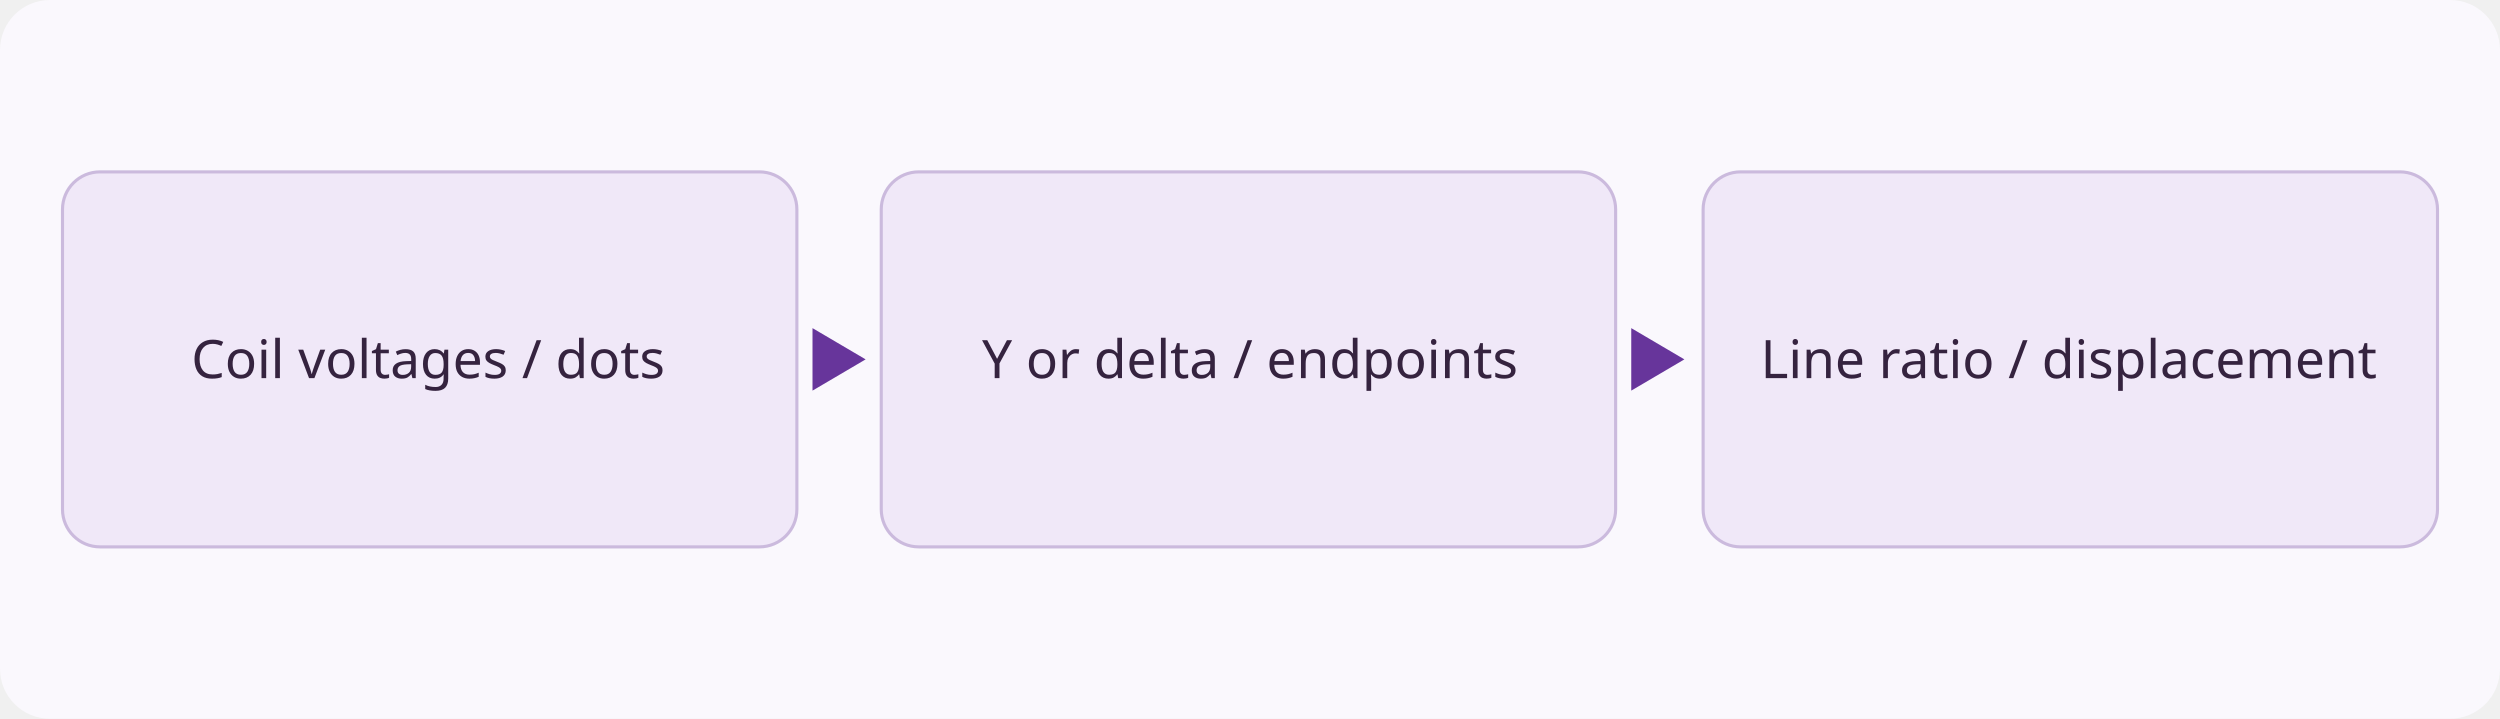
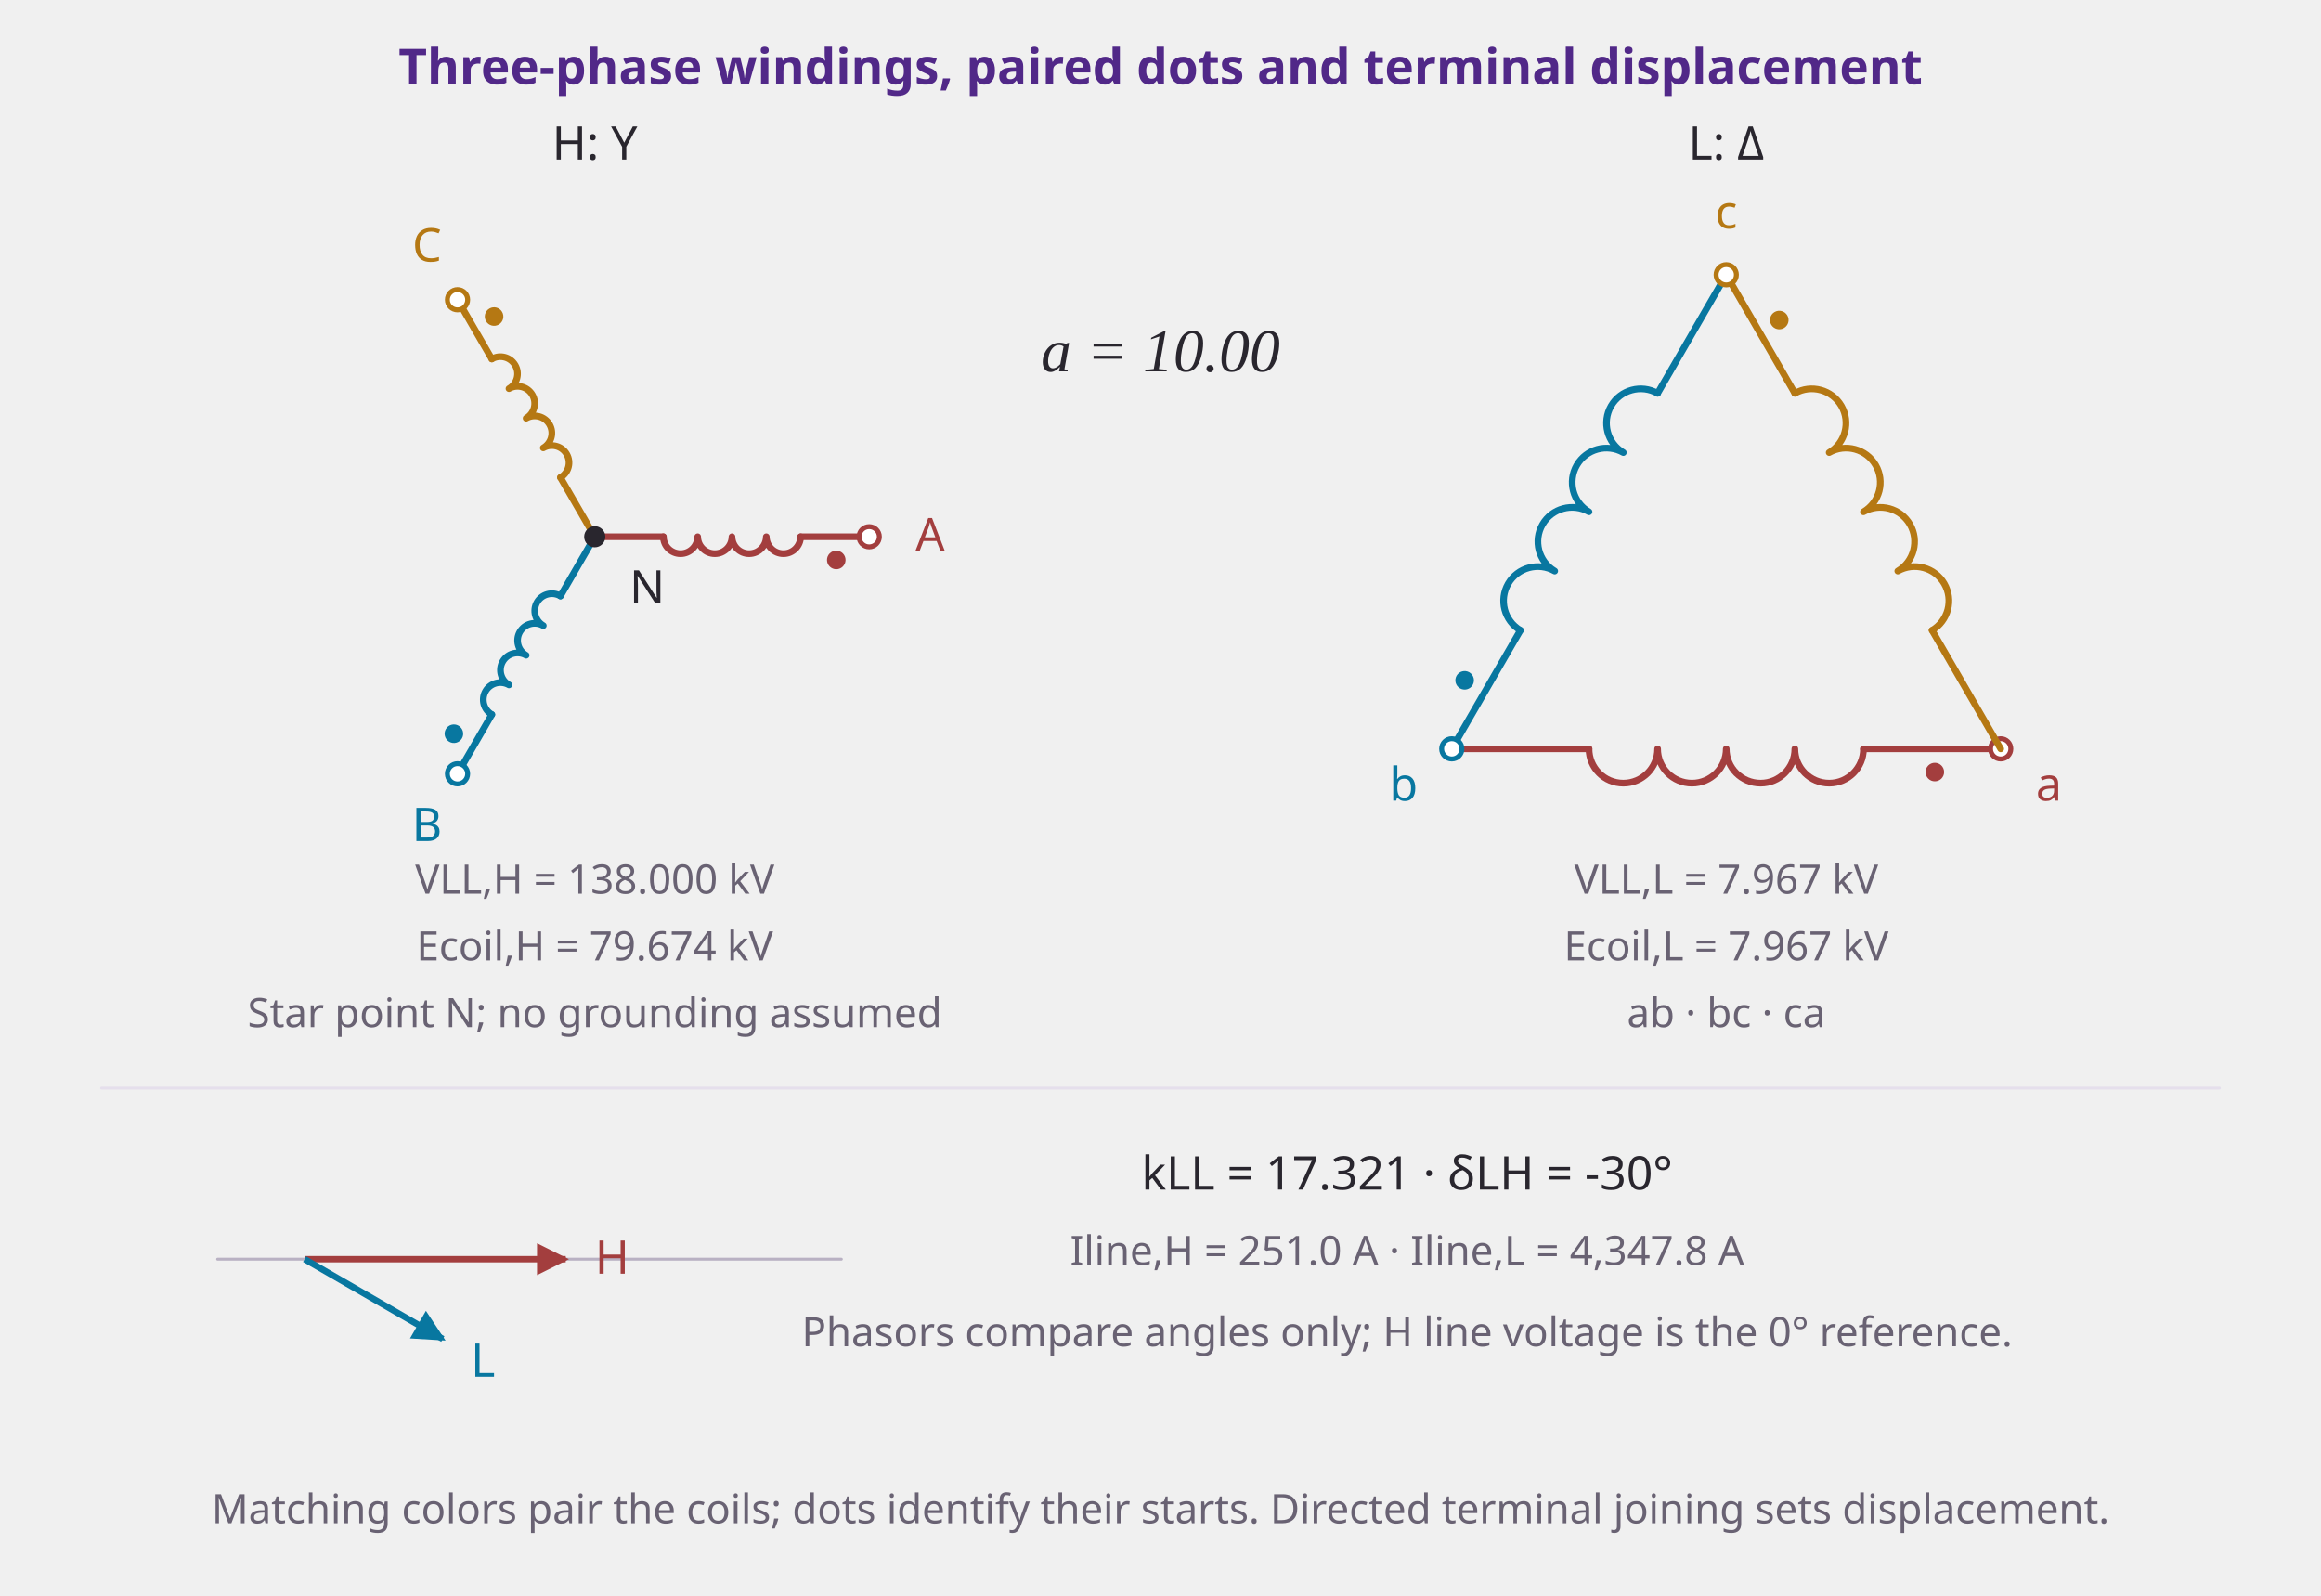
- <svg xmlns="http://www.w3.org/2000/svg" viewBox="0 0 800 230" role="img" aria-label="Coil voltages / dots to Line ratio / displacement">
-   <rect width="800" height="230" rx="16" fill="#faf8fd" />
-   <g fill="#f0e8f8" stroke="#cbbadd">
-     <rect x="20" y="55" width="235" height="120" rx="12" />
-     <rect x="282" y="55" width="235" height="120" rx="12" />
-     <rect x="545" y="55" width="235" height="120" rx="12" />
+ <svg xmlns="http://www.w3.org/2000/svg" viewBox="0 0 800 550" role="img">
+   <style>.ed-wire{fill:none;stroke:#29262e;stroke-width:2.3;stroke-linecap:round;stroke-linejoin:round}.ed-axis{fill:none;stroke:#b9b1c3;stroke-width:1}.ed-text{font:14px system-ui,sans-serif;fill:#696273}.ed-label{font:16px system-ui,sans-serif;fill:#29262e}.ed-heading{font:600 17px system-ui,sans-serif;fill:#512888}.ed-math{font:italic 21px Georgia,"Times New Roman",serif;fill:#29262e}.ed-small{font:12px system-ui,sans-serif;fill:#696273}.ed-core{stroke:#8b8691;stroke-width:1.4;fill:none}.stage-circuit-wire{fill:none;stroke:#29262e;stroke-width:2.4;stroke-linecap:round;stroke-linejoin:round}.stage-circuit-core{fill:none;stroke:#8b8691;stroke-width:1.4}.stage-circuit-symbol{font:italic 22px Georgia,"Times New Roman",serif;fill:#29262e}.stage-circuit-value{font:14px system-ui,sans-serif;fill:#5a5363}.stage-circuit-heading{font:600 16px system-ui,sans-serif;fill:#512888}</style>
+   <defs>
+     <marker id="ed-transformer-banks-purple" viewBox="0 0 10 10" refX="9" refY="5" markerWidth="5" markerHeight="5" orient="auto">
+       <path d="M0 0L10 5L0 10Z" fill="#512888" />
+     </marker>
+     <marker id="ed-transformer-banks-red" viewBox="0 0 10 10" refX="9" refY="5" markerWidth="5" markerHeight="5" orient="auto">
+       <path d="M0 0L10 5L0 10Z" fill="#a33e3e" />
+     </marker>
+     <marker id="ed-transformer-banks-blue" viewBox="0 0 10 10" refX="9" refY="5" markerWidth="5" markerHeight="5" orient="auto">
+       <path d="M0 0L10 5L0 10Z" fill="#0877a0" />
+     </marker>
+     <marker id="ed-transformer-banks-gold" viewBox="0 0 10 10" refX="9" refY="5" markerWidth="5" markerHeight="5" orient="auto">
+       <path d="M0 0L10 5L0 10Z" fill="#b57813" />
+     </marker>
+     <marker id="ed-transformer-banks-teal" viewBox="0 0 10 10" refX="9" refY="5" markerWidth="5" markerHeight="5" orient="auto">
+       <path d="M0 0L10 5L0 10Z" fill="#087e75" />
+     </marker>
+   </defs>
+   <text x="400" y="29" text-anchor="middle" class="ed-heading">Three-phase windings, paired dots and terminal displacement</text>
+   <text x="205" y="55" text-anchor="middle" class="ed-label">H: Y</text>
+   <text x="595" y="55" text-anchor="middle" class="ed-label">L: Δ</text>
+   <text x="400" y="128" text-anchor="middle" class="ed-math">a = 10.00</text>
+   <g transform="translate(299.6 185) rotate(180)">
+     <path d="M0 0L23.65 0" fill="none" stroke="#a33e3e" stroke-width="2.3" stroke-linecap="round" stroke-linejoin="round" />
+     <path d="M70.95 0L94.6 0" fill="none" stroke="#a33e3e" stroke-width="2.3" stroke-linecap="round" stroke-linejoin="round" />
+     <path d="M23.65 0a5.913 5.913 0 0 1 11.825 0a5.913 5.913 0 0 1 11.825 0a5.913 5.913 0 0 1 11.825 0a5.913 5.913 0 0 1 11.825 0" fill="none" stroke="#a33e3e" stroke-width="2.3" stroke-linecap="round" stroke-linejoin="round" />
+     <circle cx="11.352" cy="-8" r="3.2" fill="#a33e3e" />
  </g>
-   <g fill="#35233f" font-family="sans-serif" text-anchor="middle" font-size="17">
-     <text x="137" y="121">Coil voltages / dots</text>
-     <text x="400" y="121">Y or delta / endpoints</text>
-     <text x="662" y="121">Line ratio / displacement</text>
+   <circle cx="299.6" cy="185" r="3.5" fill="#fff" stroke="#a33e3e" stroke-width="1.7" />
+   <text x="320.6" y="190" text-anchor="middle" class="ed-label" style="fill:#a33e3e">A</text>
+   <g transform="translate(157.7 266.7) rotate(-59.93142)">
+     <path d="M0 0L23.601 0" fill="none" stroke="#0877a0" stroke-width="2.3" stroke-linecap="round" stroke-linejoin="round" />
+     <path d="M70.803 0L94.404 0" fill="none" stroke="#0877a0" stroke-width="2.3" stroke-linecap="round" stroke-linejoin="round" />
+     <path d="M23.601 0a5.9 5.9 0 0 1 11.801 0a5.9 5.9 0 0 1 11.801 0a5.9 5.9 0 0 1 11.801 0a5.9 5.9 0 0 1 11.801 0" fill="none" stroke="#0877a0" stroke-width="2.3" stroke-linecap="round" stroke-linejoin="round" />
+     <circle cx="11.329" cy="-8" r="3.2" fill="#0877a0" />
  </g>
-   <g fill="#67359b">
-     <path d="M260 105l17 10-17 10z" />
-     <path d="M522 105l17 10-17 10z" />
+   <circle cx="157.7" cy="266.7" r="3.5" fill="#fff" stroke="#0877a0" stroke-width="1.7" />
+   <text x="147.178" y="289.874" text-anchor="middle" class="ed-label" style="fill:#0877a0">B</text>
+   <g transform="translate(157.7 103.3) rotate(59.93142)">
+     <path d="M0 0L23.601 0" fill="none" stroke="#b57813" stroke-width="2.3" stroke-linecap="round" stroke-linejoin="round" />
+     <path d="M70.803 0L94.404 0" fill="none" stroke="#b57813" stroke-width="2.3" stroke-linecap="round" stroke-linejoin="round" />
+     <path d="M23.601 0a5.9 5.9 0 0 1 11.801 0a5.9 5.9 0 0 1 11.801 0a5.9 5.9 0 0 1 11.801 0a5.9 5.9 0 0 1 11.801 0" fill="none" stroke="#b57813" stroke-width="2.3" stroke-linecap="round" stroke-linejoin="round" />
+     <circle cx="11.329" cy="-8" r="3.2" fill="#b57813" />
  </g>
+   <circle cx="157.7" cy="103.3" r="3.5" fill="#fff" stroke="#b57813" stroke-width="1.7" />
+   <text x="147.178" y="90.126" text-anchor="middle" class="ed-label" style="fill:#b57813">C</text>
+   <circle cx="205" cy="185" r="2.8" fill="#29262e" stroke="#29262e" stroke-width="1.7" />
+   <text x="217" y="208" text-anchor="start" class="ed-label">N</text>
+   <g transform="translate(689.6 258.1) rotate(180)">
+     <path d="M0 0L47.3 0" fill="none" stroke="#a33e3e" stroke-width="2.3" stroke-linecap="round" stroke-linejoin="round" />
+     <path d="M141.9 0L189.2 0" fill="none" stroke="#a33e3e" stroke-width="2.3" stroke-linecap="round" stroke-linejoin="round" />
+     <path d="M47.3 0a11.825 11.825 0 0 1 23.65 0a11.825 11.825 0 0 1 23.65 0a11.825 11.825 0 0 1 23.65 0a11.825 11.825 0 0 1 23.65 0" fill="none" stroke="#a33e3e" stroke-width="2.3" stroke-linecap="round" stroke-linejoin="round" />
+     <circle cx="22.704" cy="-8" r="3.2" fill="#a33e3e" />
+   </g>
+   <circle cx="689.6" cy="258.1" r="3.5" fill="#fff" stroke="#a33e3e" stroke-width="1.7" />
+   <text x="706.217" y="275.94" text-anchor="middle" class="ed-label" style="fill:#a33e3e">a</text>
+   <g transform="translate(500.4 258.1) rotate(-59.93142)">
+     <path d="M0 0L47.202 0" fill="none" stroke="#0877a0" stroke-width="2.3" stroke-linecap="round" stroke-linejoin="round" />
+     <path d="M141.607 0L188.809 0" fill="none" stroke="#0877a0" stroke-width="2.3" stroke-linecap="round" stroke-linejoin="round" />
+     <path d="M47.202 0a11.801 11.801 0 0 1 23.601 0a11.801 11.801 0 0 1 23.601 0a11.801 11.801 0 0 1 23.601 0a11.801 11.801 0 0 1 23.601 0" fill="none" stroke="#0877a0" stroke-width="2.3" stroke-linecap="round" stroke-linejoin="round" />
+     <circle cx="22.657" cy="-8" r="3.2" fill="#0877a0" />
+   </g>
+   <circle cx="500.4" cy="258.1" r="3.5" fill="#fff" stroke="#0877a0" stroke-width="1.7" />
+   <text x="483.783" y="275.94" text-anchor="middle" class="ed-label" style="fill:#0877a0">b</text>
+   <g transform="translate(595 94.7) rotate(59.93142)">
+     <path d="M0 0L47.202 0" fill="none" stroke="#b57813" stroke-width="2.3" stroke-linecap="round" stroke-linejoin="round" />
+     <path d="M141.607 0L188.809 0" fill="none" stroke="#b57813" stroke-width="2.3" stroke-linecap="round" stroke-linejoin="round" />
+     <path d="M47.202 0a11.801 11.801 0 0 1 23.601 0a11.801 11.801 0 0 1 23.601 0a11.801 11.801 0 0 1 23.601 0a11.801 11.801 0 0 1 23.601 0" fill="none" stroke="#b57813" stroke-width="2.3" stroke-linecap="round" stroke-linejoin="round" />
+     <circle cx="22.657" cy="-8" r="3.2" fill="#b57813" />
+   </g>
+   <circle cx="595" cy="94.7" r="3.5" fill="#fff" stroke="#b57813" stroke-width="1.7" />
+   <text x="595" y="78.7" text-anchor="middle" class="ed-label" style="fill:#b57813">c</text>
+   <text x="205" y="308" text-anchor="middle" class="ed-text">VLL,H = 138.000 kV</text>
+   <text x="595" y="308" text-anchor="middle" class="ed-text">VLL,L = 7.967 kV</text>
+   <text x="205" y="331" text-anchor="middle" class="ed-text">Ecoil,H = 79.674 kV</text>
+   <text x="595" y="331" text-anchor="middle" class="ed-text">Ecoil,L = 7.967 kV</text>
+   <text x="205" y="354" text-anchor="middle" class="ed-text">Star point N; no grounding assumed</text>
+   <text x="595" y="354" text-anchor="middle" class="ed-text">ab · bc · ca</text>
+   <path d="M35 375L765 375" fill="none" stroke="#e5dfec" stroke-width="1" stroke-linecap="round" stroke-linejoin="round" />
+   <path d="M75 434L290 434" fill="none" stroke="#b9b1c3" stroke-width="1" stroke-linecap="round" stroke-linejoin="round" />
+   <g data-phasor="H">
+     <path d="M105 434L195 434" fill="none" stroke="#a33e3e" stroke-width="2.2" marker-end="url(#ed-transformer-banks-red)" />
+     <text x="211" y="439" text-anchor="middle" class="ed-label" style="fill:#a33e3e">H</text>
+   </g>
+   <g data-phasor="L">
+     <path d="M105 434L152.631 461.5" fill="none" stroke="#0877a0" stroke-width="2.2" marker-end="url(#ed-transformer-banks-blue)" />
+     <text x="166.488" y="474.5" text-anchor="middle" class="ed-label" style="fill:#0877a0">L</text>
+   </g>
+   <text x="485" y="410" text-anchor="middle" class="ed-label">kLL = 17.321 · δLH = -30°</text>
+   <text x="485" y="436" text-anchor="middle" class="ed-text">Iline,H = 251.0 A · Iline,L = 4,347.8 A</text>
+   <text x="485" y="464" text-anchor="middle" class="ed-text">Phasors compare angles only; H line voltage is the 0° reference.</text>
+   <text x="400" y="525" text-anchor="middle" class="ed-text">Matching colors pair the coils; dots identify their starts. Directed terminal joining sets displacement.</text>
</svg>
